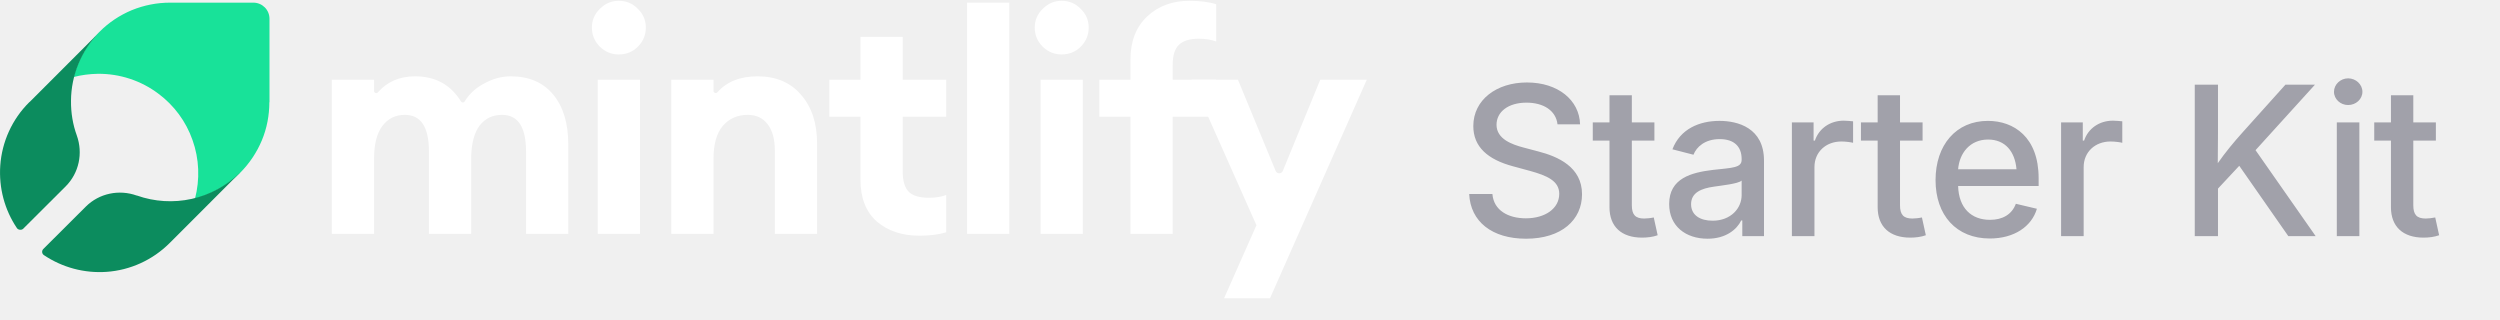
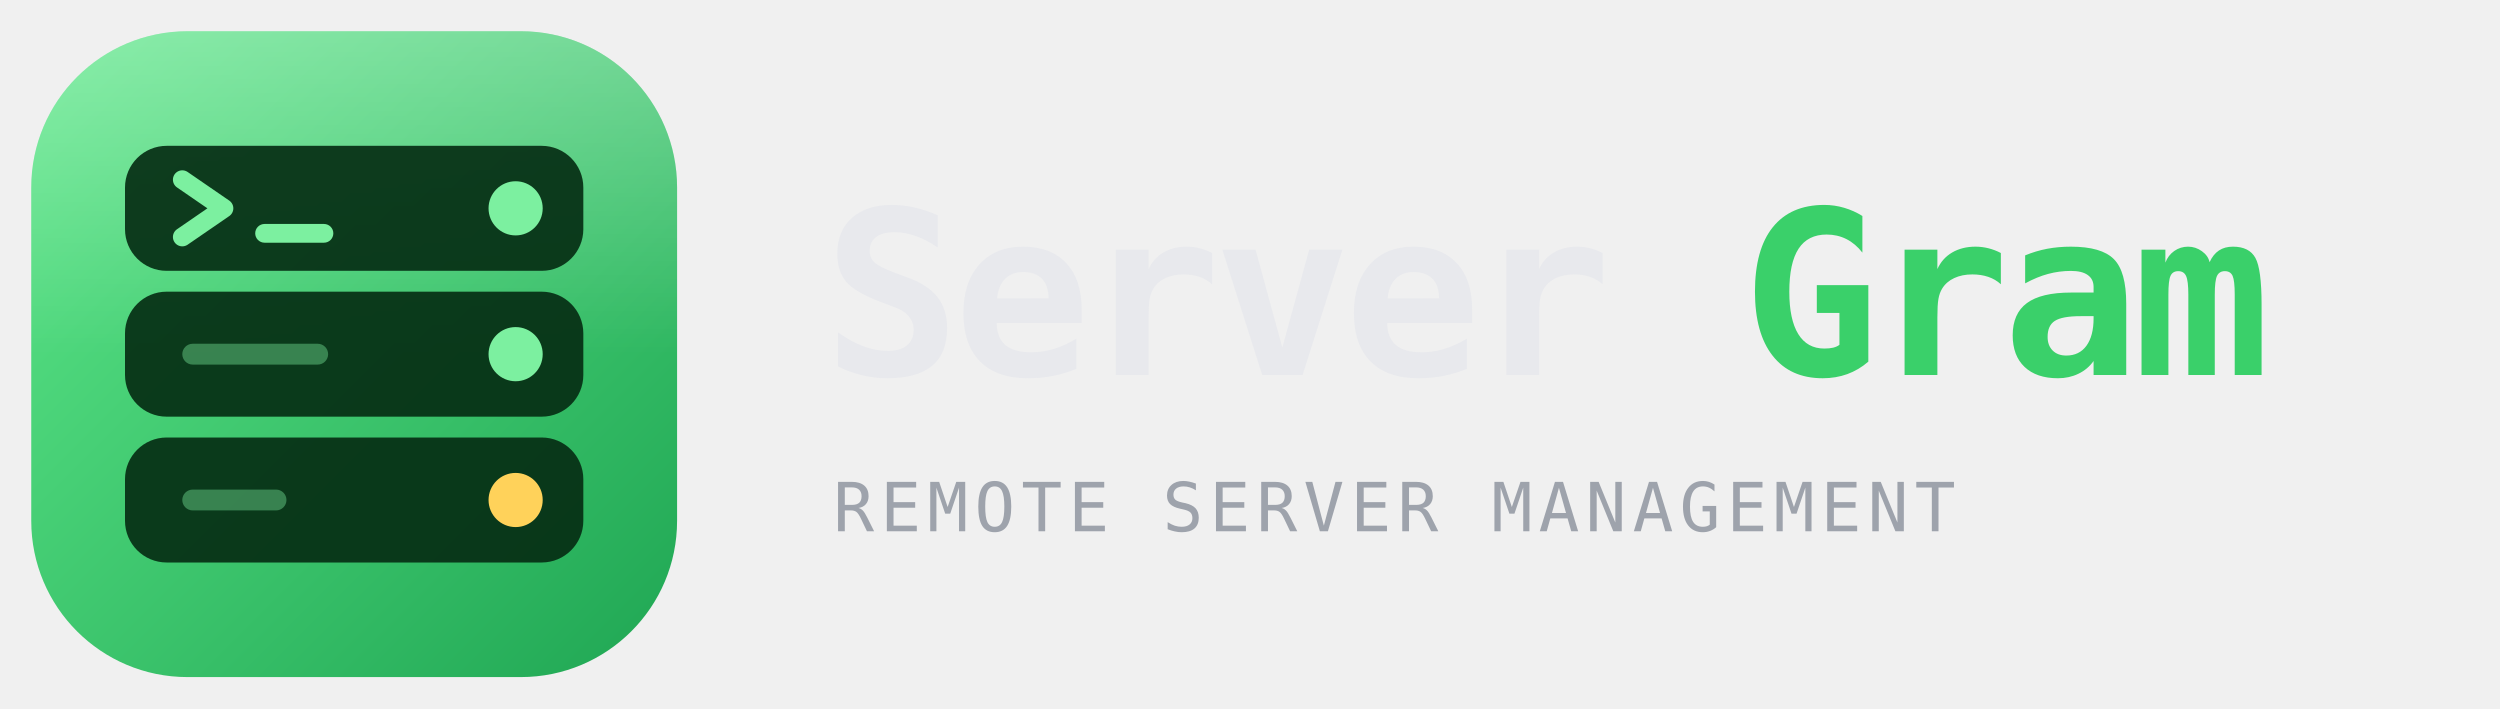
- <svg xmlns="http://www.w3.org/2000/svg" width="180" height="23" viewBox="0 0 180 23" fill="none">
-   <path d="M91.44 21.476H88.133L90.464 16.216L85.802 5.74H89.132L91.847 12.307C91.943 12.536 92.268 12.536 92.362 12.306L95.058 5.74H98.409L91.44 21.476Z" fill="white" />
-   <path d="M81.393 16.837V8.403H79.152V5.74H81.393V4.297C81.393 2.98 81.792 1.944 82.592 1.19C83.391 0.435 84.404 0.058 85.633 0.058C86.387 0.058 87.031 0.139 87.564 0.302V2.988C87.208 2.854 86.794 2.788 86.32 2.788C85.655 2.788 85.174 2.936 84.878 3.232C84.582 3.513 84.434 3.994 84.434 4.674V5.74H87.564V8.403H84.434V16.837H81.393Z" fill="white" />
-   <path d="M76.433 3.92C75.915 3.92 75.463 3.735 75.079 3.365C74.694 2.98 74.502 2.521 74.502 1.989C74.502 1.456 74.694 1.005 75.079 0.635C75.463 0.25 75.915 0.058 76.433 0.058C76.98 0.058 77.438 0.25 77.809 0.635C78.193 1.005 78.386 1.456 78.386 1.989C78.386 2.521 78.193 2.98 77.809 3.365C77.438 3.735 76.98 3.92 76.433 3.92ZM74.924 16.837V5.74H77.964V16.837H74.924Z" fill="white" />
-   <path d="M69.628 16.837V0.191H72.669V16.837H69.628Z" fill="white" />
-   <path d="M66.194 16.97C64.951 16.97 63.93 16.63 63.131 15.949C62.347 15.254 61.955 14.255 61.955 12.953V8.403H59.713V5.74H61.955V2.655H64.995V5.74H68.125V8.403H64.995V12.354C64.995 13.034 65.143 13.523 65.439 13.819C65.735 14.1 66.216 14.24 66.882 14.24C67.355 14.24 67.769 14.174 68.125 14.04V16.726C67.592 16.889 66.948 16.97 66.194 16.97Z" fill="white" />
-   <path d="M48.332 16.837V5.74H51.373V6.551C51.373 6.688 51.559 6.748 51.65 6.646C52.328 5.879 53.293 5.495 54.546 5.495C55.878 5.495 56.921 5.939 57.676 6.827C58.445 7.7 58.83 8.869 58.83 10.334V16.837H55.789V10.844C55.789 10.03 55.619 9.402 55.279 8.958C54.939 8.499 54.458 8.27 53.836 8.27C53.096 8.27 52.497 8.536 52.038 9.069C51.594 9.601 51.373 10.386 51.373 11.421V16.837H48.332Z" fill="white" />
-   <path d="M44.547 3.92C44.029 3.92 43.578 3.735 43.193 3.365C42.809 2.98 42.616 2.521 42.616 1.989C42.616 1.456 42.809 1.005 43.193 0.635C43.578 0.25 44.029 0.058 44.547 0.058C45.095 0.058 45.553 0.25 45.923 0.635C46.308 1.005 46.5 1.456 46.5 1.989C46.5 2.521 46.308 2.98 45.923 3.365C45.553 3.735 45.095 3.92 44.547 3.92ZM43.038 16.837V5.74H46.079V16.837H43.038Z" fill="white" />
-   <path d="M37.875 16.837V10.911C37.875 9.15 37.298 8.27 36.144 8.27C35.478 8.27 34.945 8.521 34.546 9.024C34.161 9.527 33.954 10.275 33.924 11.266V16.837H30.884V10.911C30.884 9.15 30.306 8.27 29.152 8.27C28.472 8.27 27.932 8.536 27.532 9.069C27.133 9.601 26.933 10.386 26.933 11.421V16.837H23.892V5.74H26.933V6.559C26.933 6.695 27.116 6.755 27.206 6.652C27.878 5.881 28.771 5.495 29.885 5.495C31.349 5.495 32.452 6.1 33.193 7.309C33.252 7.404 33.395 7.403 33.454 7.307C33.774 6.78 34.219 6.361 34.79 6.05C35.441 5.68 36.099 5.495 36.765 5.495C38.082 5.495 39.103 5.932 39.828 6.805C40.553 7.678 40.916 8.876 40.916 10.4V16.837H37.875Z" fill="white" />
-   <path d="M19.403 7.362V1.35C19.403 0.705 18.879 0.191 18.244 0.191H12.235C11.291 0.191 10.357 0.378 9.487 0.733C8.618 1.098 7.824 1.621 7.16 2.295L7.114 2.341C6.235 3.23 5.609 4.333 5.291 5.548C5.861 5.399 6.45 5.324 7.039 5.314C8.609 5.296 10.151 5.801 11.403 6.745C12.534 7.586 13.394 8.746 13.861 10.083C14.347 11.438 14.403 12.916 14.039 14.309C15.244 13.991 16.356 13.364 17.244 12.486L17.291 12.439C17.954 11.775 18.487 10.98 18.851 10.111C19.216 9.241 19.393 8.306 19.393 7.362H19.403Z" fill="#18E299" />
-   <path d="M5.112 7.26C5.121 5.416 5.857 3.646 7.151 2.324L2.151 7.326C2.133 7.344 2.114 7.354 2.095 7.372C0.876 8.583 0.14 10.204 0.019 11.918C-0.092 13.52 0.327 15.103 1.22 16.426C1.306 16.552 1.537 16.593 1.667 16.472L4.73 13.417C5.689 12.458 5.987 11.033 5.531 9.757C5.242 8.965 5.103 8.117 5.112 7.26Z" fill="#0C8C5E" />
-   <path d="M17.262 12.44C16.303 13.38 15.102 14.032 13.799 14.321C12.486 14.61 11.127 14.526 9.861 14.079C9.861 14.079 9.851 14.079 9.842 14.079C8.567 13.622 7.142 13.921 6.183 14.871L3.12 17.926C2.99 18.056 3.009 18.27 3.167 18.373C4.489 19.258 6.072 19.686 7.673 19.574C9.386 19.453 10.997 18.717 12.216 17.497L12.263 17.451L17.262 12.449V12.44Z" fill="#0C8C5E" />
-   <text x="105" y="17" font-family="Inter, ui-sans-serif, system-ui, -apple-system, sans-serif" font-size="15" font-weight="500" fill="#A1A1AA" letter-spacing="-0.01em">Starter Kit</text>
+ <svg xmlns="http://www.w3.org/2000/svg" viewBox="0 0 480 136" width="720" height="204" role="img" aria-label="Server Gram">
+   <style>
+ .t{font-family:"Geist Mono Variable","Geist Mono",ui-monospace,"SF Mono",Menlo,Consolas,monospace}
+ </style>
+   <defs>
+     <linearGradient id="fill" x1="0" y1="0" x2="1" y2="1">
+       <stop offset="0" stop-color="#5ee88a" />
+       <stop offset="1" stop-color="#1fa653" />
+     </linearGradient>
+     <linearGradient id="sheen" x1="0" y1="0" x2="0" y2="1">
+       <stop offset="0" stop-color="#fff" stop-opacity=".28" />
+       <stop offset=".5" stop-color="#fff" stop-opacity="0" />
+     </linearGradient>
+   </defs>
+   <g transform="translate(4 4)">
+     <g id="mark">
+       <rect x="2" y="2" width="124" height="124" rx="30" fill="url(#fill)" />
+       <rect x="2" y="2" width="124" height="124" rx="30" fill="url(#sheen)" />
+       <rect x="20" y="24" width="88" height="24" rx="8" fill="#052e14" opacity=".92" />
+       <rect x="20" y="52" width="88" height="24" rx="8" fill="#052e14" opacity=".92" />
+       <rect x="20" y="80" width="88" height="24" rx="8" fill="#052e14" opacity=".92" />
+       <path d="M31 30.5 39 36 31 41.5" fill="none" stroke="#7cf0a0" stroke-width="3.6" stroke-linecap="round" stroke-linejoin="round" />
+       <rect x="45" y="39" width="15" height="3.6" rx="1.8" fill="#7cf0a0" />
+       <rect x="31" y="62" width="28" height="4" rx="2" fill="#7cf0a0" opacity=".4" />
+       <rect x="31" y="90" width="20" height="4" rx="2" fill="#7cf0a0" opacity=".4" />
+       <circle cx="95" cy="36" r="5.2" fill="#7cf0a0" />
+       <circle cx="95" cy="64" r="5.2" fill="#7cf0a0" />
+       <circle cx="95" cy="92" r="5.2" fill="#ffd25a" />
+     </g>
+   </g>
+   <text class="t" x="158" y="72" font-size="44" font-weight="700" letter-spacing="-1.5" fill="#e8e9ed">Server <tspan fill="#3ad06a">Gram</tspan>
+   </text>
+   <text class="t" x="160" y="102" font-size="13" letter-spacing="1.2" fill="#9ea3ac">REMOTE SERVER MANAGEMENT</text>
</svg>
